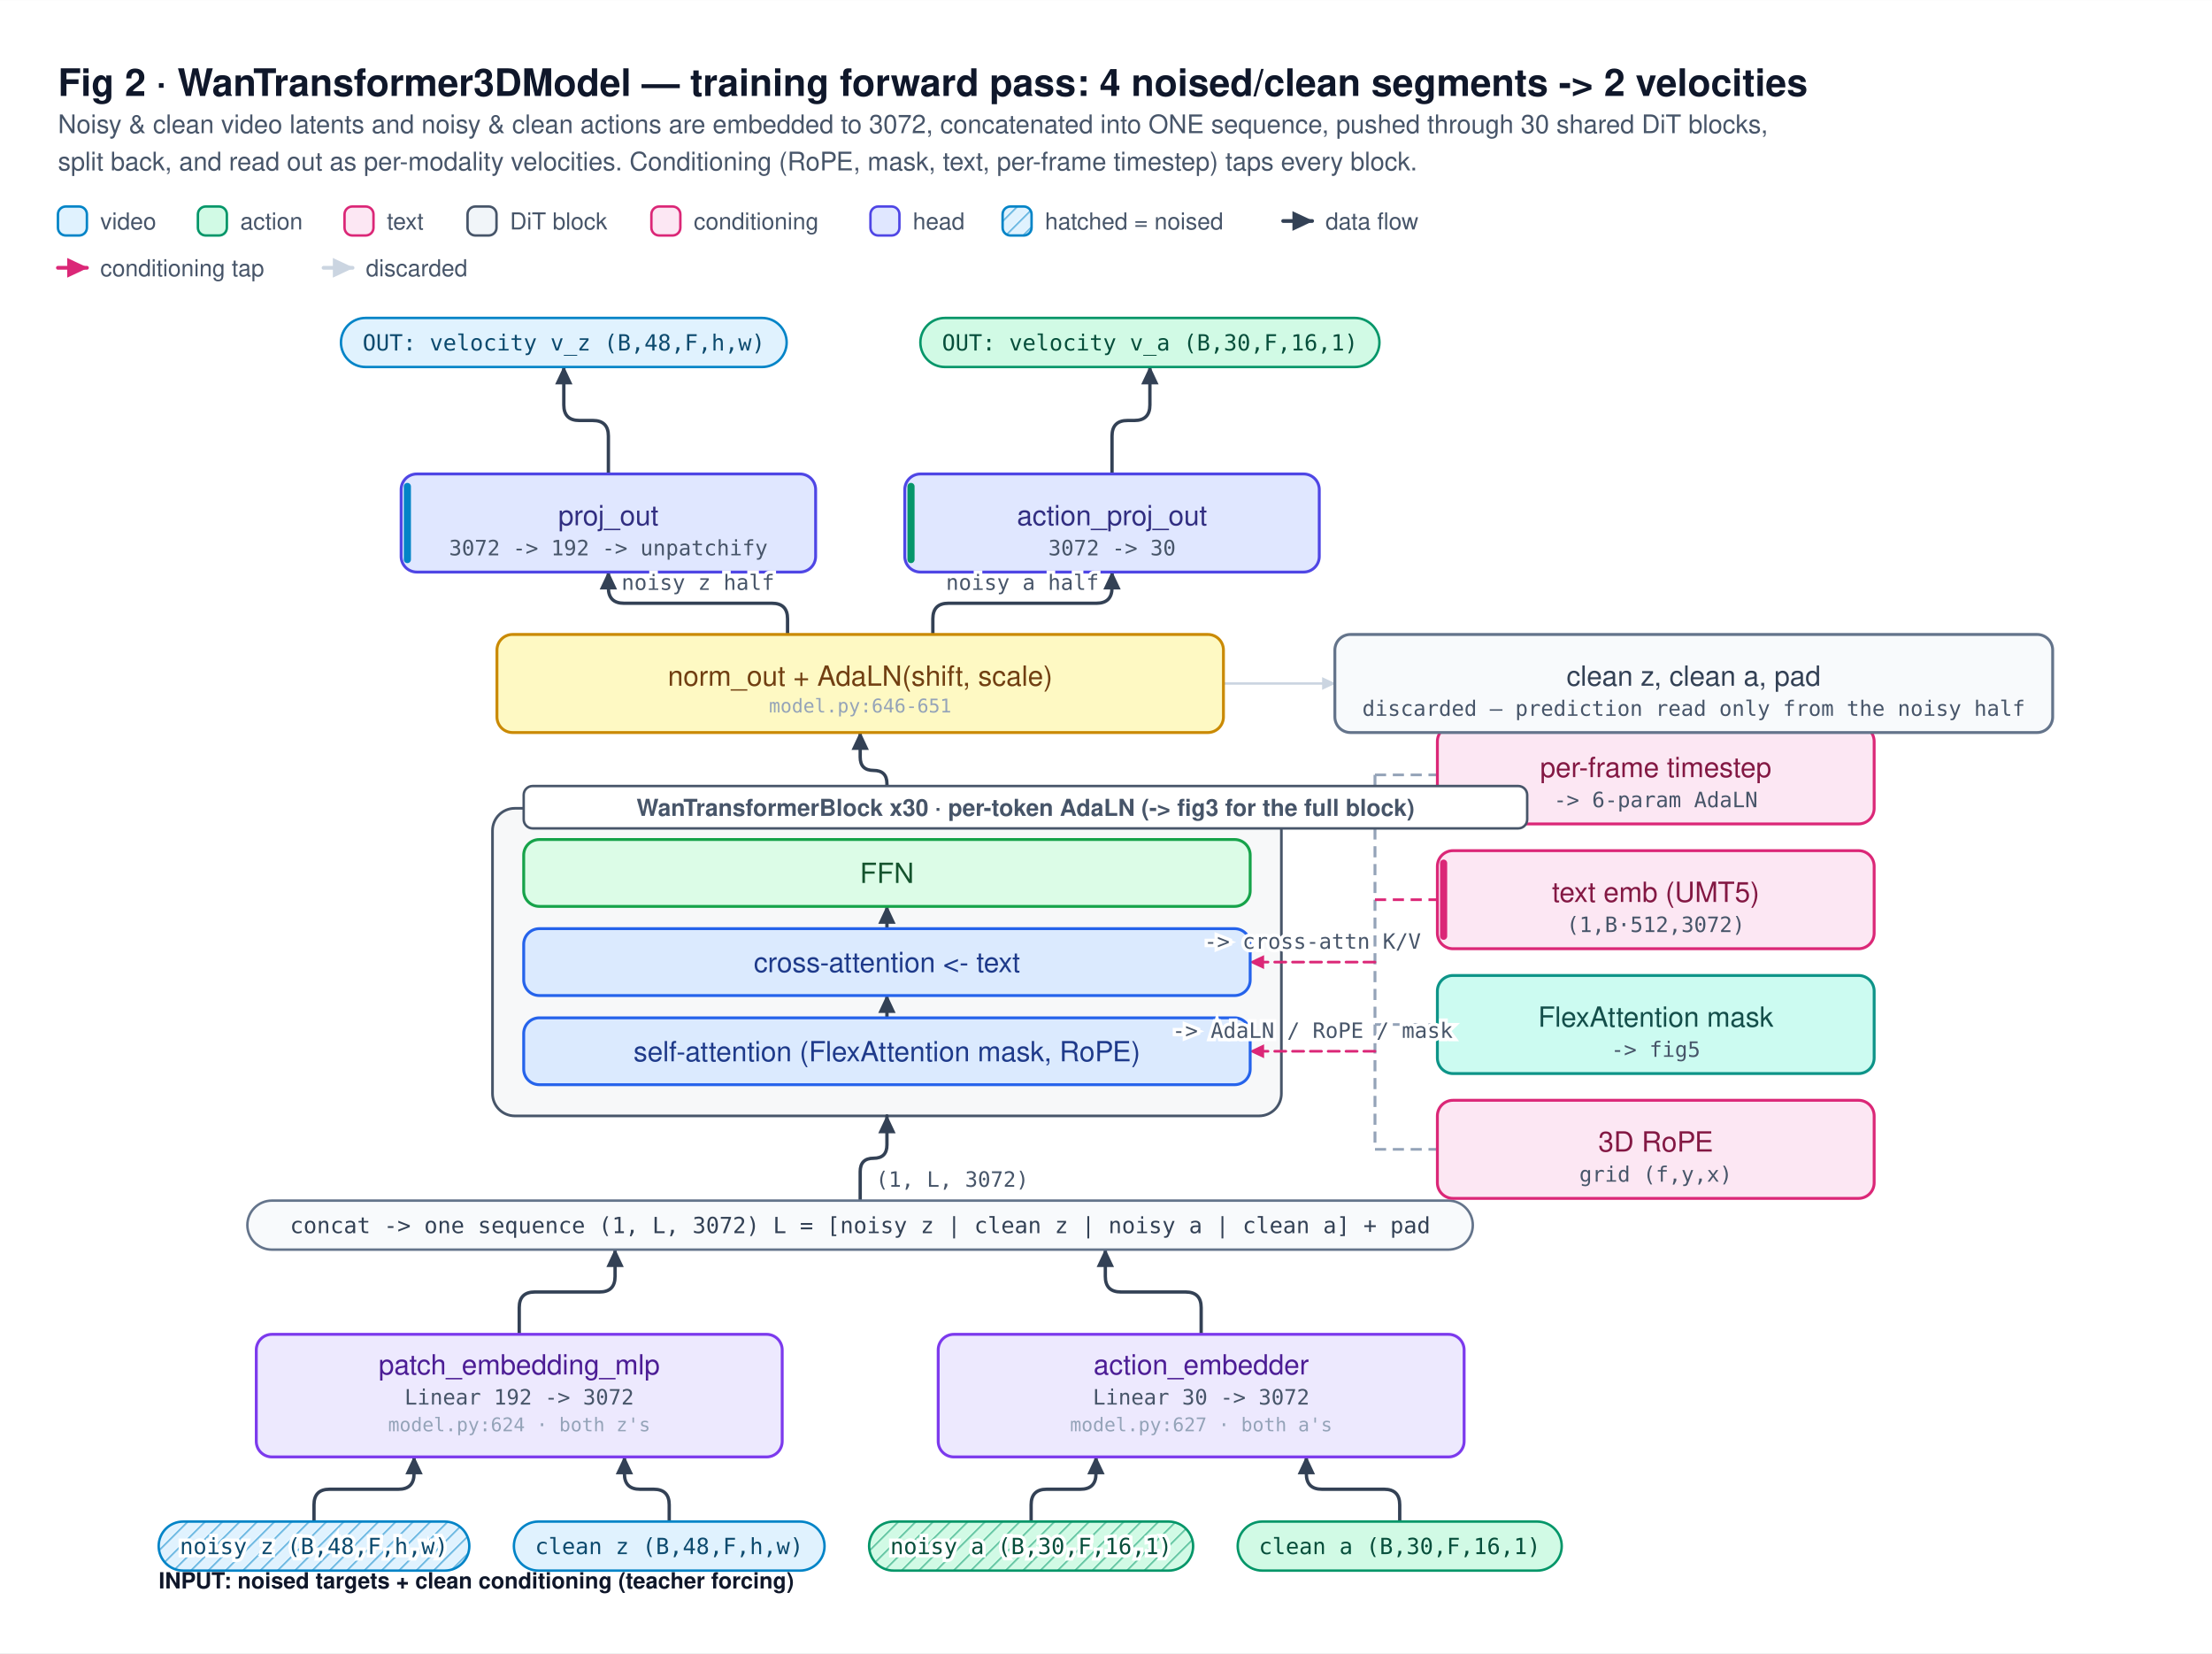
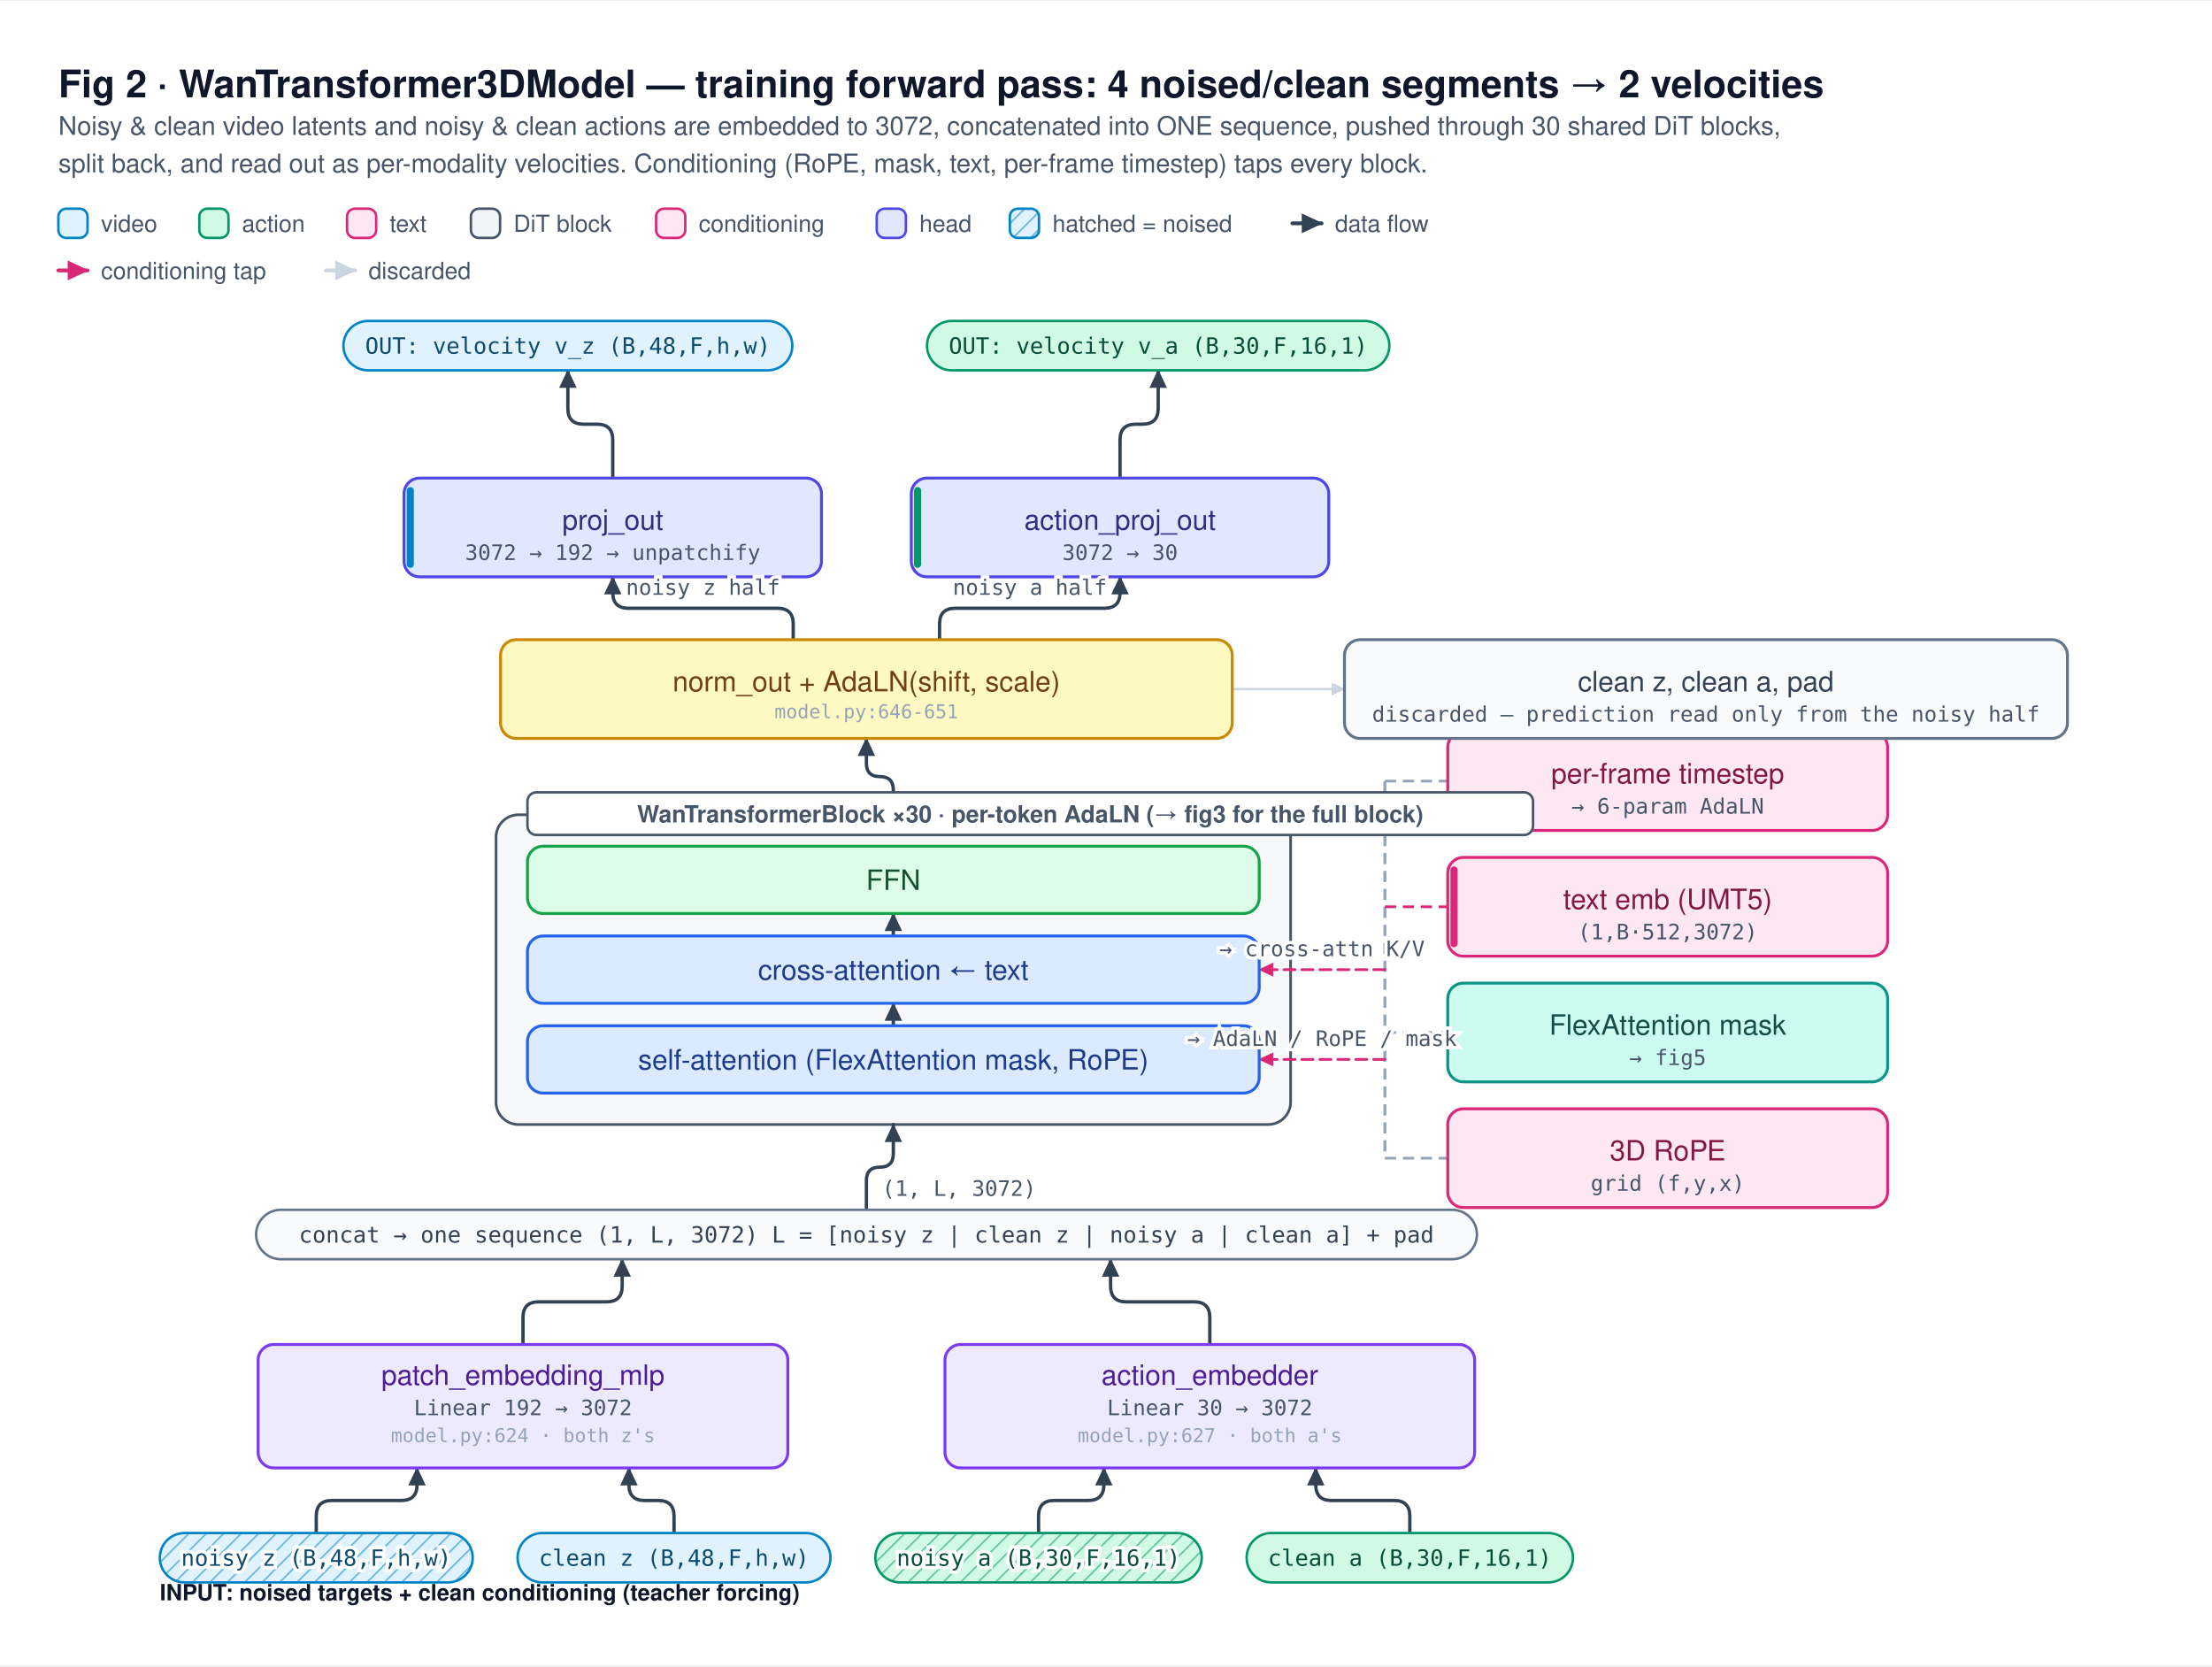
- <svg xmlns="http://www.w3.org/2000/svg" viewBox="44.0 37.4 992.6 741.6" width="993" height="742">
+ <svg xmlns="http://www.w3.org/2000/svg" viewBox="44.0 37.4 985.5 741.6" width="985" height="742">
  <defs>
    <pattern id="hatch-E0F2FE-0284C7" width="5.5" height="5.5" patternUnits="userSpaceOnUse" patternTransform="rotate(45)">
      <rect width="5.5" height="5.5" fill="#E0F2FE" />
      <line x1="0" y1="0" x2="0" y2="5.5" stroke="#0284C7" stroke-width="1.4" stroke-opacity="0.55" />
    </pattern>
    <pattern id="hatch-D1FAE5-059669" width="5.5" height="5.5" patternUnits="userSpaceOnUse" patternTransform="rotate(45)">
      <rect width="5.5" height="5.5" fill="#D1FAE5" />
      <line x1="0" y1="0" x2="0" y2="5.5" stroke="#059669" stroke-width="1.4" stroke-opacity="0.55" />
    </pattern>
    <marker id="arr-334155" viewBox="0 0 10 10" refX="8.5" refY="5" markerWidth="6.5" markerHeight="6.5" orient="auto-start-reverse">
      <path d="M0.5,1 L9,5 L0.5,9 Z" fill="#334155" />
    </marker>
    <marker id="arr-DB2777" viewBox="0 0 10 10" refX="8.5" refY="5" markerWidth="6.5" markerHeight="6.5" orient="auto-start-reverse">
      <path d="M0.5,1 L9,5 L0.5,9 Z" fill="#DB2777" />
    </marker>
    <marker id="arr-CBD5E1" viewBox="0 0 10 10" refX="8.5" refY="5" markerWidth="6.5" markerHeight="6.5" orient="auto-start-reverse">
      <path d="M0.5,1 L9,5 L0.5,9 Z" fill="#CBD5E1" />
    </marker>
  </defs>
-   <rect x="44.0" y="37.4" width="992.6" height="741.6" fill="#FFFFFF" />
+   <rect x="44.0" y="37.4" width="985.5" height="741.6" fill="#FFFFFF" />
  <g id="frames">
    <rect x="265.0" y="400.0" width="354.0" height="138.0" rx="10" fill="rgba(71,85,105,0.04)" stroke="#475569" stroke-width="1.2" />
  </g>
  <g id="edges">
    <path d="M 184.9,720.0 L 184.9,712.5 Q 184.9,705.5 191.9,705.5 L 222.8,705.5 Q 229.8,705.5 229.8,698.5 L 229.8,691.0" fill="none" stroke="#334155" stroke-width="1.5" stroke-linejoin="round" stroke-linecap="round" marker-end="url(#arr-334155)" />
    <path d="M 344.3,720.0 L 344.3,712.5 Q 344.3,705.5 337.3,705.5 L 331.2,705.5 Q 324.2,705.5 324.2,698.5 L 324.2,691.0" fill="none" stroke="#334155" stroke-width="1.5" stroke-linejoin="round" stroke-linecap="round" marker-end="url(#arr-334155)" />
    <path d="M 506.7,720.0 L 506.7,712.5 Q 506.7,705.5 513.7,705.5 L 528.8,705.5 Q 535.8,705.5 535.8,698.5 L 535.8,691.0" fill="none" stroke="#334155" stroke-width="1.5" stroke-linejoin="round" stroke-linecap="round" marker-end="url(#arr-334155)" />
    <path d="M 672.1,720.0 L 672.1,712.5 Q 672.1,705.5 665.1,705.5 L 637.2,705.5 Q 630.2,705.5 630.2,698.5 L 630.2,691.0" fill="none" stroke="#334155" stroke-width="1.5" stroke-linejoin="round" stroke-linecap="round" marker-end="url(#arr-334155)" />
-     <path d="M 277.0,636.0 L 277.0,624.0 Q 277.0,617.0 284.0,617.0 L 313.0,617.0 Q 320.0,617.0 320.0,610.0 L 320.0,598.0" fill="none" stroke="#334155" stroke-width="1.5" stroke-linejoin="round" stroke-linecap="round" marker-end="url(#arr-334155)" />
-     <path d="M 583.0,636.0 L 583.0,624.0 Q 583.0,617.0 576.0,617.0 L 547.0,617.0 Q 540.0,617.0 540.0,610.0 L 540.0,598.0" fill="none" stroke="#334155" stroke-width="1.5" stroke-linejoin="round" stroke-linecap="round" marker-end="url(#arr-334155)" />
+     <path d="M 277.0,636.0 L 277.0,624.0 Q 277.0,617.0 284.0,617.0 L 314.2,617.0 Q 321.2,617.0 321.2,610.0 L 321.2,598.0" fill="none" stroke="#334155" stroke-width="1.5" stroke-linejoin="round" stroke-linecap="round" marker-end="url(#arr-334155)" />
+     <path d="M 583.0,636.0 L 583.0,624.0 Q 583.0,617.0 576.0,617.0 L 545.8,617.0 Q 538.8,617.0 538.8,610.0 L 538.8,598.0" fill="none" stroke="#334155" stroke-width="1.5" stroke-linejoin="round" stroke-linecap="round" marker-end="url(#arr-334155)" />
    <path d="M 442.0,494.0 L 442.0,484.0" fill="none" stroke="#334155" stroke-width="1.5" stroke-linejoin="round" stroke-linecap="round" marker-end="url(#arr-334155)" />
    <path d="M 442.0,454.0 L 442.0,444.0" fill="none" stroke="#334155" stroke-width="1.5" stroke-linejoin="round" stroke-linecap="round" marker-end="url(#arr-334155)" />
    <path d="M 430.0,576.0 L 430.0,563.0 Q 430.0,557.0 436.0,557.0 L 436.0,557.0 Q 442.0,557.0 442.0,551.0 L 442.0,538.0" fill="none" stroke="#334155" stroke-width="1.5" stroke-linejoin="round" stroke-linecap="round" marker-end="url(#arr-334155)" />
    <line x1="661.0" y1="385.0" x2="661.0" y2="553.0" stroke="#94A3B8" stroke-width="1.3" stroke-linecap="butt" stroke-dasharray="5 3" />
    <line x1="661.0" y1="385.0" x2="689.0" y2="385.0" stroke="#94A3B8" stroke-width="1.2" stroke-linecap="butt" stroke-dasharray="5 3" />
    <line x1="661.0" y1="441.0" x2="689.0" y2="441.0" stroke="#DB2777" stroke-width="1.2" stroke-linecap="butt" stroke-dasharray="5 3" />
    <line x1="661.0" y1="497.0" x2="689.0" y2="497.0" stroke="#94A3B8" stroke-width="1.2" stroke-linecap="butt" stroke-dasharray="5 3" />
    <line x1="661.0" y1="553.0" x2="689.0" y2="553.0" stroke="#94A3B8" stroke-width="1.2" stroke-linecap="butt" stroke-dasharray="5 3" />
    <path d="M 661.0,509.0 L 605.0,509.0" fill="none" stroke="#DB2777" stroke-width="1.2" stroke-linejoin="round" stroke-linecap="round" stroke-dasharray="5 3" marker-end="url(#arr-DB2777)" />
    <path d="M 661.0,469.0 L 605.0,469.0" fill="none" stroke="#DB2777" stroke-width="1.2" stroke-linejoin="round" stroke-linecap="round" stroke-dasharray="5 3" marker-end="url(#arr-DB2777)" />
    <path d="M 442.0,400.0 L 442.0,389.0 Q 442.0,383.0 436.0,383.0 L 436.0,383.0 Q 430.0,383.0 430.0,377.0 L 430.0,366.0" fill="none" stroke="#334155" stroke-width="1.5" stroke-linejoin="round" stroke-linecap="round" marker-end="url(#arr-334155)" />
    <path d="M 397.4,322.0 L 397.4,315.0 Q 397.4,308.0 390.4,308.0 L 324.0,308.0 Q 317.0,308.0 317.0,301.0 L 317.0,294.0" fill="none" stroke="#334155" stroke-width="1.5" stroke-linejoin="round" stroke-linecap="round" marker-end="url(#arr-334155)" />
    <path d="M 462.6,322.0 L 462.6,315.0 Q 462.6,308.0 469.6,308.0 L 536.0,308.0 Q 543.0,308.0 543.0,301.0 L 543.0,294.0" fill="none" stroke="#334155" stroke-width="1.5" stroke-linejoin="round" stroke-linecap="round" marker-end="url(#arr-334155)" />
    <path d="M 593.0,344.0 L 643.0,344.0" fill="none" stroke="#CBD5E1" stroke-width="1.1" stroke-linejoin="round" stroke-linecap="round" marker-end="url(#arr-CBD5E1)" />
    <path d="M 317.0,250.0 L 317.0,233.0 Q 317.0,226.0 310.0,226.0 L 304.0,226.0 Q 297.0,226.0 297.0,219.0 L 297.0,202.0" fill="none" stroke="#334155" stroke-width="1.5" stroke-linejoin="round" stroke-linecap="round" marker-end="url(#arr-334155)" />
    <path d="M 543.0,250.0 L 543.0,233.0 Q 543.0,226.0 550.0,226.0 L 553.0,226.0 Q 560.0,226.0 560.0,219.0 L 560.0,202.0" fill="none" stroke="#334155" stroke-width="1.5" stroke-linejoin="round" stroke-linecap="round" marker-end="url(#arr-334155)" />
  </g>
  <g id="nodes">
    <rect x="115.2" y="720.0" width="139.4" height="22.0" rx="11.0" fill="url(#hatch-E0F2FE-0284C7)" stroke="#0284C7" stroke-width="1.1" />
    <text x="184.9" y="734.6" font-family="SF Mono, Menlo, Consolas, monospace" font-size="10.0px" fill="#0C4A6E" text-anchor="middle" paint-order="stroke" stroke="#FFFFFF" stroke-width="3px">noisy z (B,48,F,h,w)</text>
    <rect x="274.6" y="720.0" width="139.4" height="22.0" rx="11.0" fill="#E0F2FE" stroke="#0284C7" stroke-width="1.1" />
    <text x="344.3" y="734.6" font-family="SF Mono, Menlo, Consolas, monospace" font-size="10.0px" fill="#0C4A6E" text-anchor="middle">clean z (B,48,F,h,w)</text>
    <rect x="434.0" y="720.0" width="145.4" height="22.0" rx="11.0" fill="url(#hatch-D1FAE5-059669)" stroke="#059669" stroke-width="1.1" />
    <text x="506.7" y="734.6" font-family="SF Mono, Menlo, Consolas, monospace" font-size="10.0px" fill="#064E3B" text-anchor="middle" paint-order="stroke" stroke="#FFFFFF" stroke-width="3px">noisy a (B,30,F,16,1)</text>
    <rect x="599.4" y="720.0" width="145.4" height="22.0" rx="11.0" fill="#D1FAE5" stroke="#059669" stroke-width="1.1" />
    <text x="672.1" y="734.6" font-family="SF Mono, Menlo, Consolas, monospace" font-size="10.0px" fill="#064E3B" text-anchor="middle">clean a (B,30,F,16,1)</text>
    <rect x="159.0" y="636.0" width="236.0" height="55.0" rx="7" fill="#EDE9FE" stroke="#7C3AED" stroke-width="1.3" />
    <text x="277.0" y="654.0" font-family="Helvetica Neue, Helvetica, Arial, sans-serif" font-size="12.5px" fill="#4C1D95" text-anchor="middle" font-weight="500">patch_embedding_mlp</text>
-     <text x="277.0" y="667.5" font-family="SF Mono, Menlo, Consolas, monospace" font-size="9.5px" fill="#475569" text-anchor="middle">Linear 192 -&gt; 3072</text>
+     <text x="277.0" y="667.5" font-family="SF Mono, Menlo, Consolas, monospace" font-size="9.5px" fill="#475569" text-anchor="middle">Linear 192 → 3072</text>
    <text x="277.0" y="679.5" font-family="SF Mono, Menlo, Consolas, monospace" font-size="8.5px" fill="#94A3B8" text-anchor="middle">model.py:624 · both z's</text>
    <rect x="465.0" y="636.0" width="236.0" height="55.0" rx="7" fill="#EDE9FE" stroke="#7C3AED" stroke-width="1.3" />
    <text x="583.0" y="654.0" font-family="Helvetica Neue, Helvetica, Arial, sans-serif" font-size="12.5px" fill="#4C1D95" text-anchor="middle" font-weight="500">action_embedder</text>
-     <text x="583.0" y="667.5" font-family="SF Mono, Menlo, Consolas, monospace" font-size="9.5px" fill="#475569" text-anchor="middle">Linear 30 -&gt; 3072</text>
+     <text x="583.0" y="667.5" font-family="SF Mono, Menlo, Consolas, monospace" font-size="9.5px" fill="#475569" text-anchor="middle">Linear 30 → 3072</text>
    <text x="583.0" y="679.5" font-family="SF Mono, Menlo, Consolas, monospace" font-size="8.5px" fill="#94A3B8" text-anchor="middle">model.py:627 · both a's</text>
-     <rect x="155.0" y="576.0" width="549.9" height="22.0" rx="11.0" fill="#F8FAFC" stroke="#64748B" stroke-width="1.1" />
-     <text x="430.0" y="590.6" font-family="SF Mono, Menlo, Consolas, monospace" font-size="10.0px" fill="#334155" text-anchor="middle">concat -&gt; one sequence  (1, L, 3072)   L = [noisy z | clean z | noisy a | clean a] + pad</text>
+     <rect x="158.1" y="576.0" width="543.9" height="22.0" rx="11.0" fill="#F8FAFC" stroke="#64748B" stroke-width="1.1" />
+     <text x="430.0" y="590.6" font-family="SF Mono, Menlo, Consolas, monospace" font-size="10.0px" fill="#334155" text-anchor="middle">concat → one sequence  (1, L, 3072)   L = [noisy z | clean z | noisy a | clean a] + pad</text>
    <rect x="279.0" y="414.0" width="326.0" height="30.0" rx="7" fill="#DCFCE7" stroke="#16A34A" stroke-width="1.3" />
    <text x="442.0" y="433.5" font-family="Helvetica Neue, Helvetica, Arial, sans-serif" font-size="12.5px" fill="#14532D" text-anchor="middle" font-weight="500">FFN</text>
    <rect x="279.0" y="454.0" width="326.0" height="30.0" rx="7" fill="#DBEAFE" stroke="#2563EB" stroke-width="1.3" />
-     <text x="442.0" y="473.5" font-family="Helvetica Neue, Helvetica, Arial, sans-serif" font-size="12.5px" fill="#1E3A8A" text-anchor="middle" font-weight="500">cross-attention  &lt;- text</text>
+     <text x="442.0" y="473.5" font-family="Helvetica Neue, Helvetica, Arial, sans-serif" font-size="12.5px" fill="#1E3A8A" text-anchor="middle" font-weight="500">cross-attention  ← text</text>
    <rect x="279.0" y="494.0" width="326.0" height="30.0" rx="7" fill="#DBEAFE" stroke="#2563EB" stroke-width="1.3" />
    <text x="442.0" y="513.5" font-family="Helvetica Neue, Helvetica, Arial, sans-serif" font-size="12.5px" fill="#1E3A8A" text-anchor="middle" font-weight="500">self-attention  (FlexAttention mask, RoPE)</text>
    <rect x="689.0" y="363.0" width="196.0" height="44.0" rx="7" fill="#FCE7F3" stroke="#DB2777" stroke-width="1.3" />
    <text x="787.0" y="386.0" font-family="Helvetica Neue, Helvetica, Arial, sans-serif" font-size="12.5px" fill="#831843" text-anchor="middle" font-weight="500">per-frame timestep</text>
-     <text x="787.0" y="399.5" font-family="SF Mono, Menlo, Consolas, monospace" font-size="9.5px" fill="#475569" text-anchor="middle">-&gt; 6-param AdaLN</text>
+     <text x="787.0" y="399.5" font-family="SF Mono, Menlo, Consolas, monospace" font-size="9.5px" fill="#475569" text-anchor="middle">→ 6-param AdaLN</text>
    <rect x="689.0" y="419.0" width="196.0" height="44.0" rx="7" fill="#FCE7F3" stroke="#DB2777" stroke-width="1.3" />
    <rect x="690.2" y="423.0" width="3.2" height="36.0" rx="1.6" fill="#DB2777" />
    <text x="787.0" y="442.0" font-family="Helvetica Neue, Helvetica, Arial, sans-serif" font-size="12.5px" fill="#831843" text-anchor="middle" font-weight="500">text emb (UMT5)</text>
    <text x="787.0" y="455.5" font-family="SF Mono, Menlo, Consolas, monospace" font-size="9.5px" fill="#475569" text-anchor="middle">(1,B·512,3072)</text>
    <rect x="689.0" y="475.0" width="196.0" height="44.0" rx="7" fill="#CCFBF1" stroke="#0D9488" stroke-width="1.3" />
    <text x="787.0" y="498.0" font-family="Helvetica Neue, Helvetica, Arial, sans-serif" font-size="12.5px" fill="#134E4A" text-anchor="middle" font-weight="500">FlexAttention mask</text>
-     <text x="787.0" y="511.5" font-family="SF Mono, Menlo, Consolas, monospace" font-size="9.5px" fill="#475569" text-anchor="middle">-&gt; fig5</text>
+     <text x="787.0" y="511.5" font-family="SF Mono, Menlo, Consolas, monospace" font-size="9.5px" fill="#475569" text-anchor="middle">→ fig5</text>
    <rect x="689.0" y="531.0" width="196.0" height="44.0" rx="7" fill="#FCE7F3" stroke="#DB2777" stroke-width="1.3" />
    <text x="787.0" y="554.0" font-family="Helvetica Neue, Helvetica, Arial, sans-serif" font-size="12.5px" fill="#831843" text-anchor="middle" font-weight="500">3D RoPE</text>
    <text x="787.0" y="567.5" font-family="SF Mono, Menlo, Consolas, monospace" font-size="9.5px" fill="#475569" text-anchor="middle">grid (f,y,x)</text>
    <rect x="267.0" y="322.0" width="326.0" height="44.0" rx="7" fill="#FEF9C3" stroke="#CA8A04" stroke-width="1.3" />
    <text x="430.0" y="345.0" font-family="Helvetica Neue, Helvetica, Arial, sans-serif" font-size="12.5px" fill="#713F12" text-anchor="middle" font-weight="500">norm_out + AdaLN(shift, scale)</text>
    <text x="430.0" y="357.0" font-family="SF Mono, Menlo, Consolas, monospace" font-size="8.5px" fill="#94A3B8" text-anchor="middle">model.py:646-651</text>
    <rect x="224.0" y="250.0" width="186.0" height="44.0" rx="7" fill="#E0E7FF" stroke="#4F46E5" stroke-width="1.3" />
    <rect x="225.2" y="254.0" width="3.2" height="36.0" rx="1.6" fill="#0284C7" />
    <text x="317.0" y="273.0" font-family="Helvetica Neue, Helvetica, Arial, sans-serif" font-size="12.5px" fill="#312E81" text-anchor="middle" font-weight="500">proj_out</text>
-     <text x="317.0" y="286.5" font-family="SF Mono, Menlo, Consolas, monospace" font-size="9.5px" fill="#475569" text-anchor="middle">3072 -&gt; 192 -&gt; unpatchify</text>
+     <text x="317.0" y="286.5" font-family="SF Mono, Menlo, Consolas, monospace" font-size="9.5px" fill="#475569" text-anchor="middle">3072 → 192 → unpatchify</text>
    <rect x="450.0" y="250.0" width="186.0" height="44.0" rx="7" fill="#E0E7FF" stroke="#4F46E5" stroke-width="1.3" />
    <rect x="451.2" y="254.0" width="3.2" height="36.0" rx="1.6" fill="#059669" />
    <text x="543.0" y="273.0" font-family="Helvetica Neue, Helvetica, Arial, sans-serif" font-size="12.5px" fill="#312E81" text-anchor="middle" font-weight="500">action_proj_out</text>
-     <text x="543.0" y="286.5" font-family="SF Mono, Menlo, Consolas, monospace" font-size="9.5px" fill="#475569" text-anchor="middle">3072 -&gt; 30</text>
+     <text x="543.0" y="286.5" font-family="SF Mono, Menlo, Consolas, monospace" font-size="9.5px" fill="#475569" text-anchor="middle">3072 → 30</text>
    <rect x="643.0" y="322.0" width="322.1" height="44.0" rx="7" fill="#F8FAFC" stroke="#64748B" stroke-width="1.3" />
    <text x="804.0" y="345.0" font-family="Helvetica Neue, Helvetica, Arial, sans-serif" font-size="12.5px" fill="#334155" text-anchor="middle" font-weight="500">clean z, clean a, pad</text>
    <text x="804.0" y="358.5" font-family="SF Mono, Menlo, Consolas, monospace" font-size="9.5px" fill="#475569" text-anchor="middle">discarded — prediction read only from the noisy half</text>
    <rect x="197.0" y="180.0" width="200.0" height="22.0" rx="11.0" fill="#E0F2FE" stroke="#0284C7" stroke-width="1.1" />
    <text x="297.0" y="194.6" font-family="SF Mono, Menlo, Consolas, monospace" font-size="10.0px" fill="#0C4A6E" text-anchor="middle">OUT: velocity v_z (B,48,F,h,w)</text>
    <rect x="457.0" y="180.0" width="206.0" height="22.0" rx="11.0" fill="#D1FAE5" stroke="#059669" stroke-width="1.1" />
    <text x="560.0" y="194.6" font-family="SF Mono, Menlo, Consolas, monospace" font-size="10.0px" fill="#064E3B" text-anchor="middle">OUT: velocity v_a (B,30,F,16,1)</text>
    <rect x="70.0" y="130.0" width="13.0" height="13.0" rx="3.5" fill="#E0F2FE" stroke="#0284C7" stroke-width="1.1" />
    <text x="89.0" y="140.3" font-family="Helvetica Neue, Helvetica, Arial, sans-serif" font-size="10.5px" fill="#475569" text-anchor="start">video</text>
    <rect x="132.8" y="130.0" width="13.0" height="13.0" rx="3.5" fill="#D1FAE5" stroke="#059669" stroke-width="1.1" />
    <text x="151.8" y="140.3" font-family="Helvetica Neue, Helvetica, Arial, sans-serif" font-size="10.5px" fill="#475569" text-anchor="start">action</text>
    <rect x="198.6" y="130.0" width="13.0" height="13.0" rx="3.5" fill="#FCE7F3" stroke="#DB2777" stroke-width="1.1" />
    <text x="217.6" y="140.3" font-family="Helvetica Neue, Helvetica, Arial, sans-serif" font-size="10.5px" fill="#475569" text-anchor="start">text</text>
    <rect x="253.8" y="130.0" width="13.0" height="13.0" rx="3.5" fill="#F1F5F9" stroke="#475569" stroke-width="1.1" />
    <text x="272.8" y="140.3" font-family="Helvetica Neue, Helvetica, Arial, sans-serif" font-size="10.5px" fill="#475569" text-anchor="start">DiT block</text>
    <rect x="336.3" y="130.0" width="13.0" height="13.0" rx="3.5" fill="#FCE7F3" stroke="#DB2777" stroke-width="1.1" />
    <text x="355.3" y="140.3" font-family="Helvetica Neue, Helvetica, Arial, sans-serif" font-size="10.5px" fill="#475569" text-anchor="start">conditioning</text>
    <rect x="434.6" y="130.0" width="13.0" height="13.0" rx="3.5" fill="#E0E7FF" stroke="#4F46E5" stroke-width="1.1" />
    <text x="453.6" y="140.3" font-family="Helvetica Neue, Helvetica, Arial, sans-serif" font-size="10.5px" fill="#475569" text-anchor="start">head</text>
    <rect x="493.9" y="130.0" width="13.0" height="13.0" rx="3.5" fill="url(#hatch-E0F2FE-0284C7)" stroke="#0284C7" stroke-width="1.1" />
    <text x="512.9" y="140.3" font-family="Helvetica Neue, Helvetica, Arial, sans-serif" font-size="10.5px" fill="#475569" text-anchor="start">hatched = noised</text>
    <path d="M 619.8,136.5 L 632.8,136.5" fill="none" stroke="#334155" stroke-width="1.7" stroke-linejoin="round" stroke-linecap="round" marker-end="url(#arr-334155)" />
    <text x="638.8" y="140.3" font-family="Helvetica Neue, Helvetica, Arial, sans-serif" font-size="10.5px" fill="#475569" text-anchor="start">data flow</text>
    <path d="M 70.0,157.5 L 83.0,157.5" fill="none" stroke="#DB2777" stroke-width="1.7" stroke-linejoin="round" stroke-linecap="round" stroke-dasharray="5 3" marker-end="url(#arr-DB2777)" />
    <text x="89.0" y="161.3" font-family="Helvetica Neue, Helvetica, Arial, sans-serif" font-size="10.5px" fill="#475569" text-anchor="start">conditioning tap</text>
    <path d="M 189.2,157.5 L 202.2,157.5" fill="none" stroke="#CBD5E1" stroke-width="1.7" stroke-linejoin="round" stroke-linecap="round" marker-end="url(#arr-CBD5E1)" />
    <text x="208.2" y="161.3" font-family="Helvetica Neue, Helvetica, Arial, sans-serif" font-size="10.5px" fill="#475569" text-anchor="start">discarded</text>
  </g>
  <g id="labels">
    <text x="115.2" y="750.0" font-family="Helvetica Neue, Helvetica, Arial, sans-serif" font-size="10.0px" fill="#0F172A" text-anchor="start" font-weight="600">INPUT: noised targets + clean conditioning (teacher forcing)</text>
-     <rect x="279.0" y="390.0" width="450.3" height="19.0" rx="4" fill="#FFFFFF" stroke="#475569" stroke-width="1.1" />
-     <text x="504.2" y="403.4" font-family="Helvetica Neue, Helvetica, Arial, sans-serif" font-size="10.5px" fill="#475569" text-anchor="middle" font-weight="600">WanTransformerBlock  x30  ·  per-token AdaLN  (-&gt; fig3 for the full block)</text>
+     <rect x="279.0" y="390.0" width="448.0" height="19.0" rx="4" fill="#FFFFFF" stroke="#475569" stroke-width="1.1" />
+     <text x="503.0" y="403.4" font-family="Helvetica Neue, Helvetica, Arial, sans-serif" font-size="10.5px" fill="#475569" text-anchor="middle" font-weight="600">WanTransformerBlock  ×30  ·  per-token AdaLN  (→ fig3 for the full block)</text>
    <text x="437.0" y="569.8" font-family="SF Mono, Menlo, Consolas, monospace" font-size="9.5px" fill="#475569" text-anchor="start" paint-order="stroke" stroke="#FFFFFF" stroke-width="3px">(1, L, 3072)</text>
-     <text x="633.0" y="503.0" font-family="SF Mono, Menlo, Consolas, monospace" font-size="9.5px" fill="#475569" text-anchor="middle" paint-order="stroke" stroke="#FFFFFF" stroke-width="3px">-&gt; AdaLN / RoPE / mask</text>
-     <text x="633.0" y="463.0" font-family="SF Mono, Menlo, Consolas, monospace" font-size="9.5px" fill="#475569" text-anchor="middle" paint-order="stroke" stroke="#FFFFFF" stroke-width="3px">-&gt; cross-attn K/V</text>
+     <text x="633.0" y="503.0" font-family="SF Mono, Menlo, Consolas, monospace" font-size="9.5px" fill="#475569" text-anchor="middle" paint-order="stroke" stroke="#FFFFFF" stroke-width="3px">→ AdaLN / RoPE / mask</text>
+     <text x="633.0" y="463.0" font-family="SF Mono, Menlo, Consolas, monospace" font-size="9.5px" fill="#475569" text-anchor="middle" paint-order="stroke" stroke="#FFFFFF" stroke-width="3px">→ cross-attn K/V</text>
    <text x="357.2" y="302.0" font-family="SF Mono, Menlo, Consolas, monospace" font-size="9.5px" fill="#475569" text-anchor="middle" paint-order="stroke" stroke="#FFFFFF" stroke-width="3px">noisy z half</text>
    <text x="502.8" y="302.0" font-family="SF Mono, Menlo, Consolas, monospace" font-size="9.5px" fill="#475569" text-anchor="middle" paint-order="stroke" stroke="#FFFFFF" stroke-width="3px">noisy a half</text>
    <text x="70.0" y="113.8" font-family="Helvetica Neue, Helvetica, Arial, sans-serif" font-size="11.5px" fill="#475569" text-anchor="start">split back, and read out as per-modality velocities. Conditioning (RoPE, mask, text, per-frame timestep) taps every block.</text>
    <text x="70.0" y="97.1" font-family="Helvetica Neue, Helvetica, Arial, sans-serif" font-size="11.5px" fill="#475569" text-anchor="start">Noisy &amp; clean video latents and noisy &amp; clean actions are embedded to 3072, concatenated into ONE sequence, pushed through 30 shared DiT blocks,</text>
-     <text x="70.0" y="80.4" font-family="Helvetica Neue, Helvetica, Arial, sans-serif" font-size="17px" fill="#0F172A" text-anchor="start" font-weight="600">Fig 2 · WanTransformer3DModel — training forward pass:  4 noised/clean segments -&gt; 2 velocities</text>
+     <text x="70.0" y="80.4" font-family="Helvetica Neue, Helvetica, Arial, sans-serif" font-size="17px" fill="#0F172A" text-anchor="start" font-weight="600">Fig 2 · WanTransformer3DModel — training forward pass:  4 noised/clean segments → 2 velocities</text>
  </g>
</svg>
